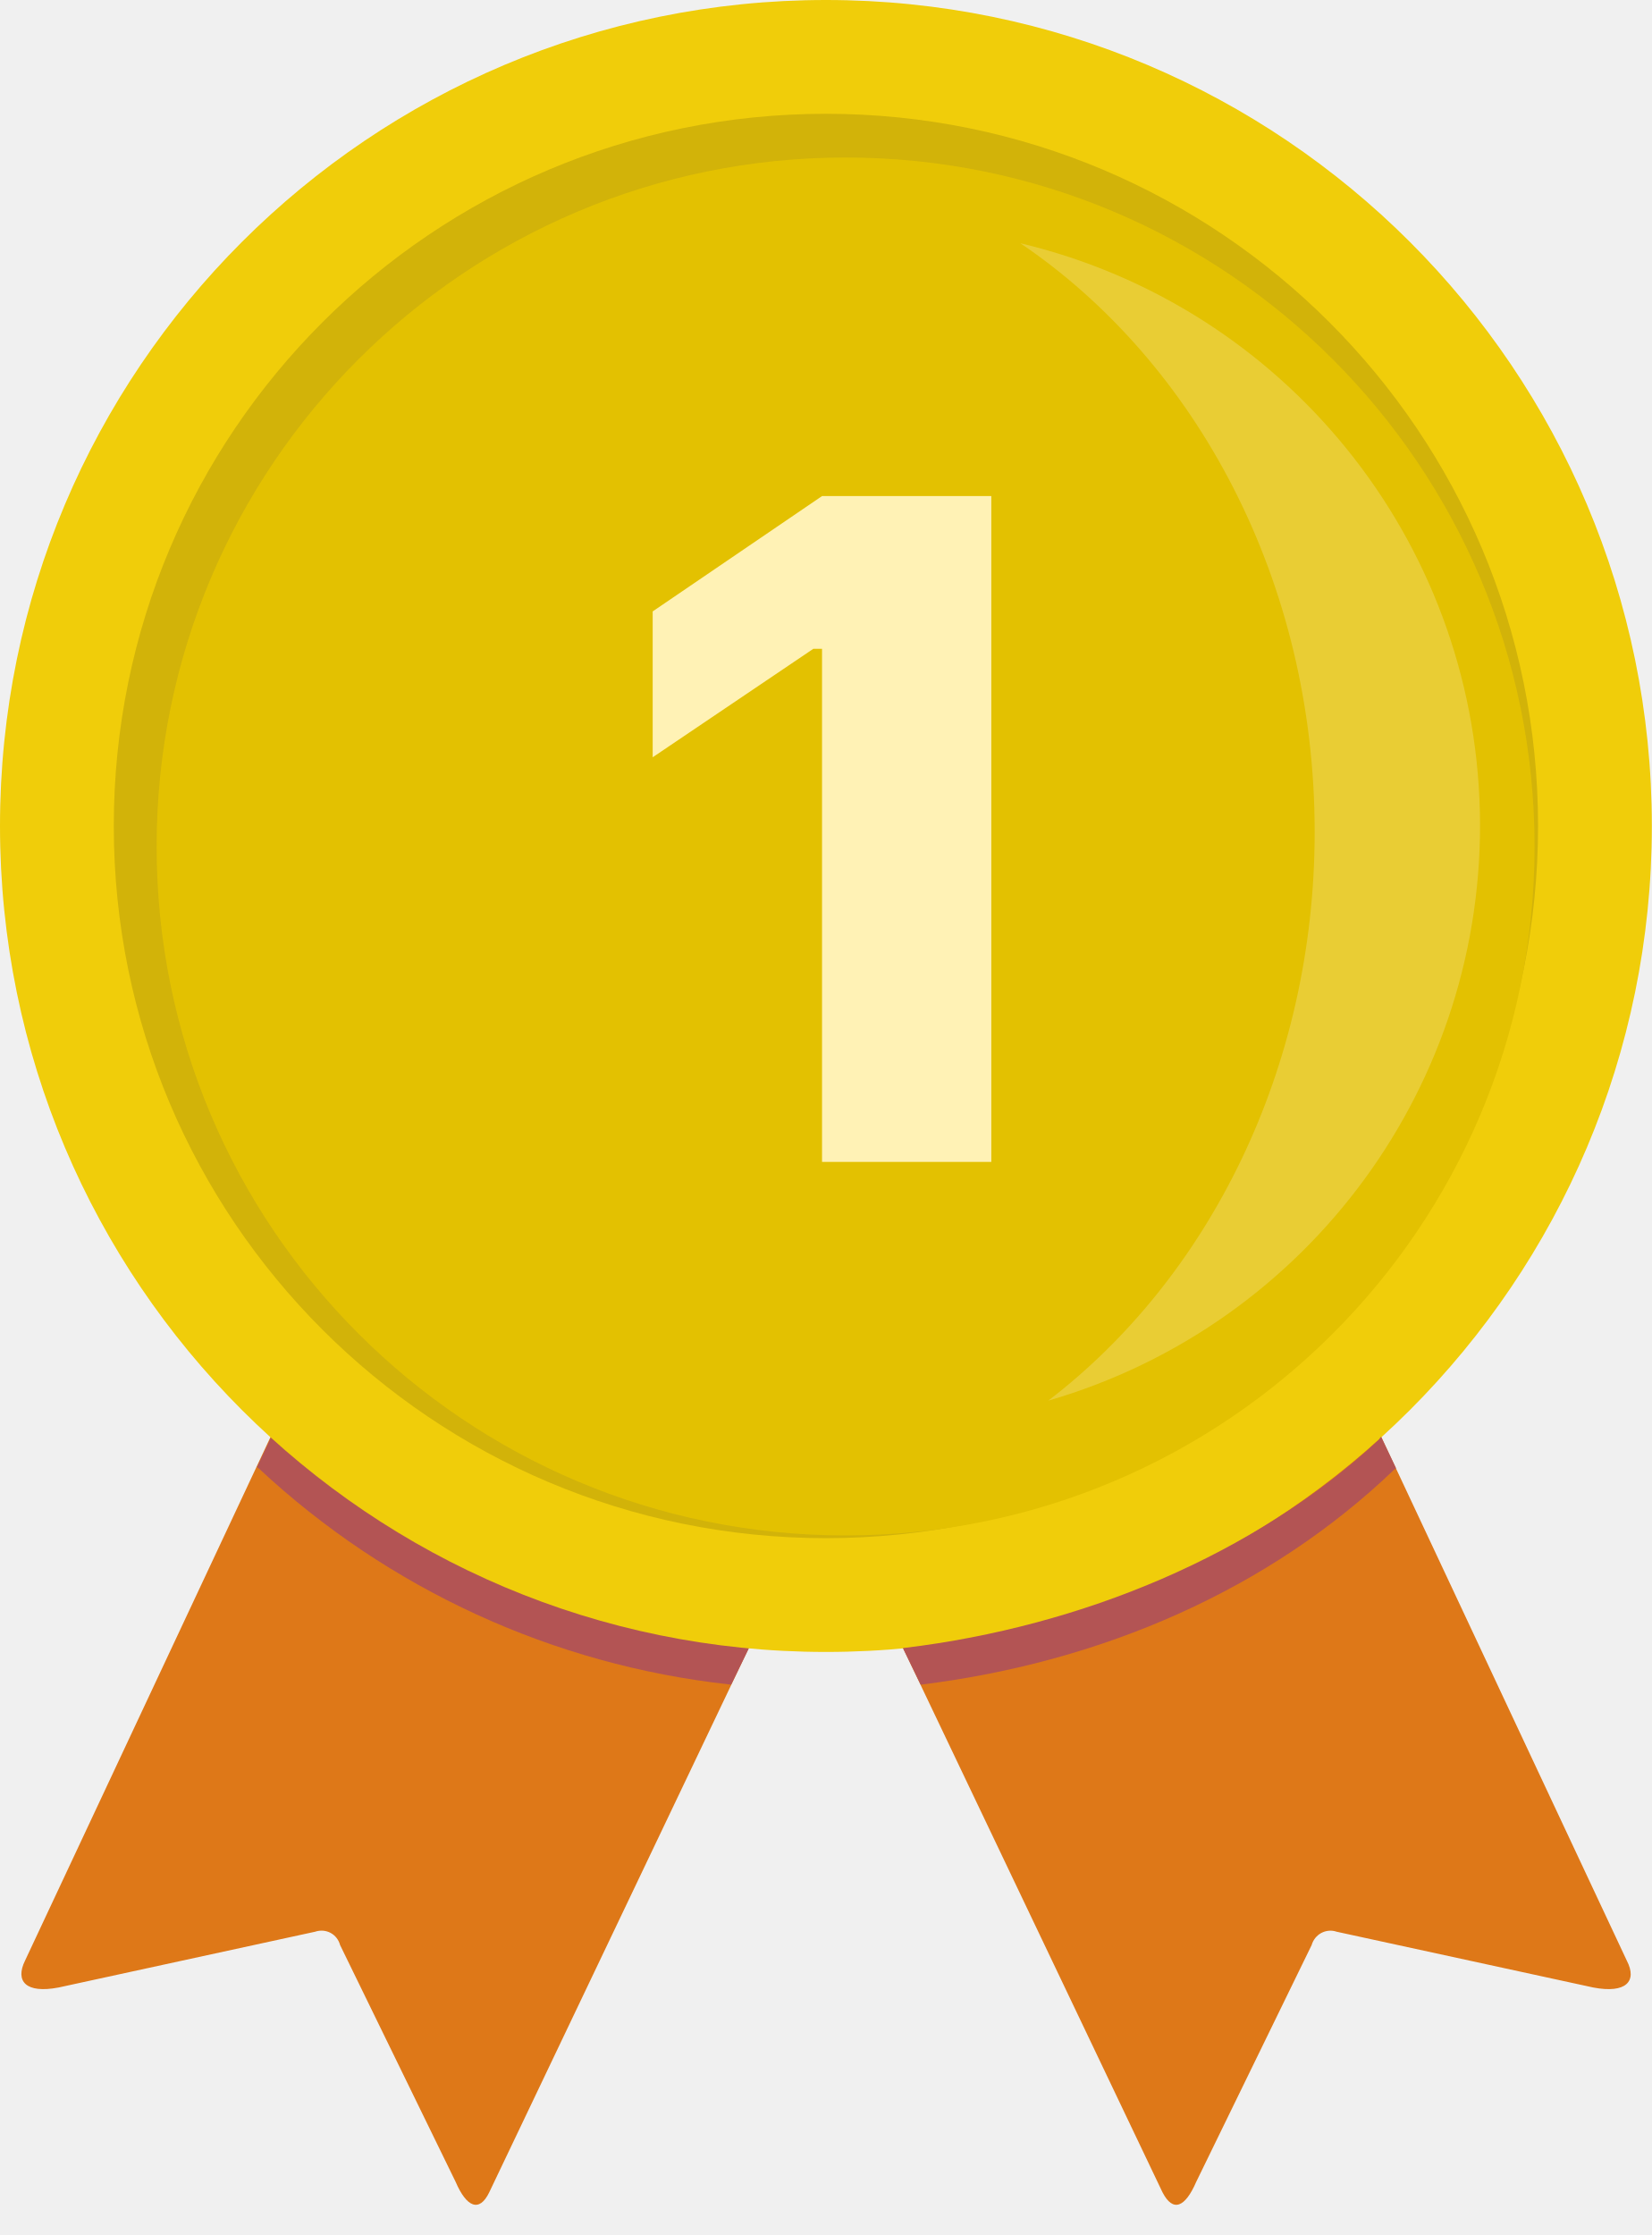
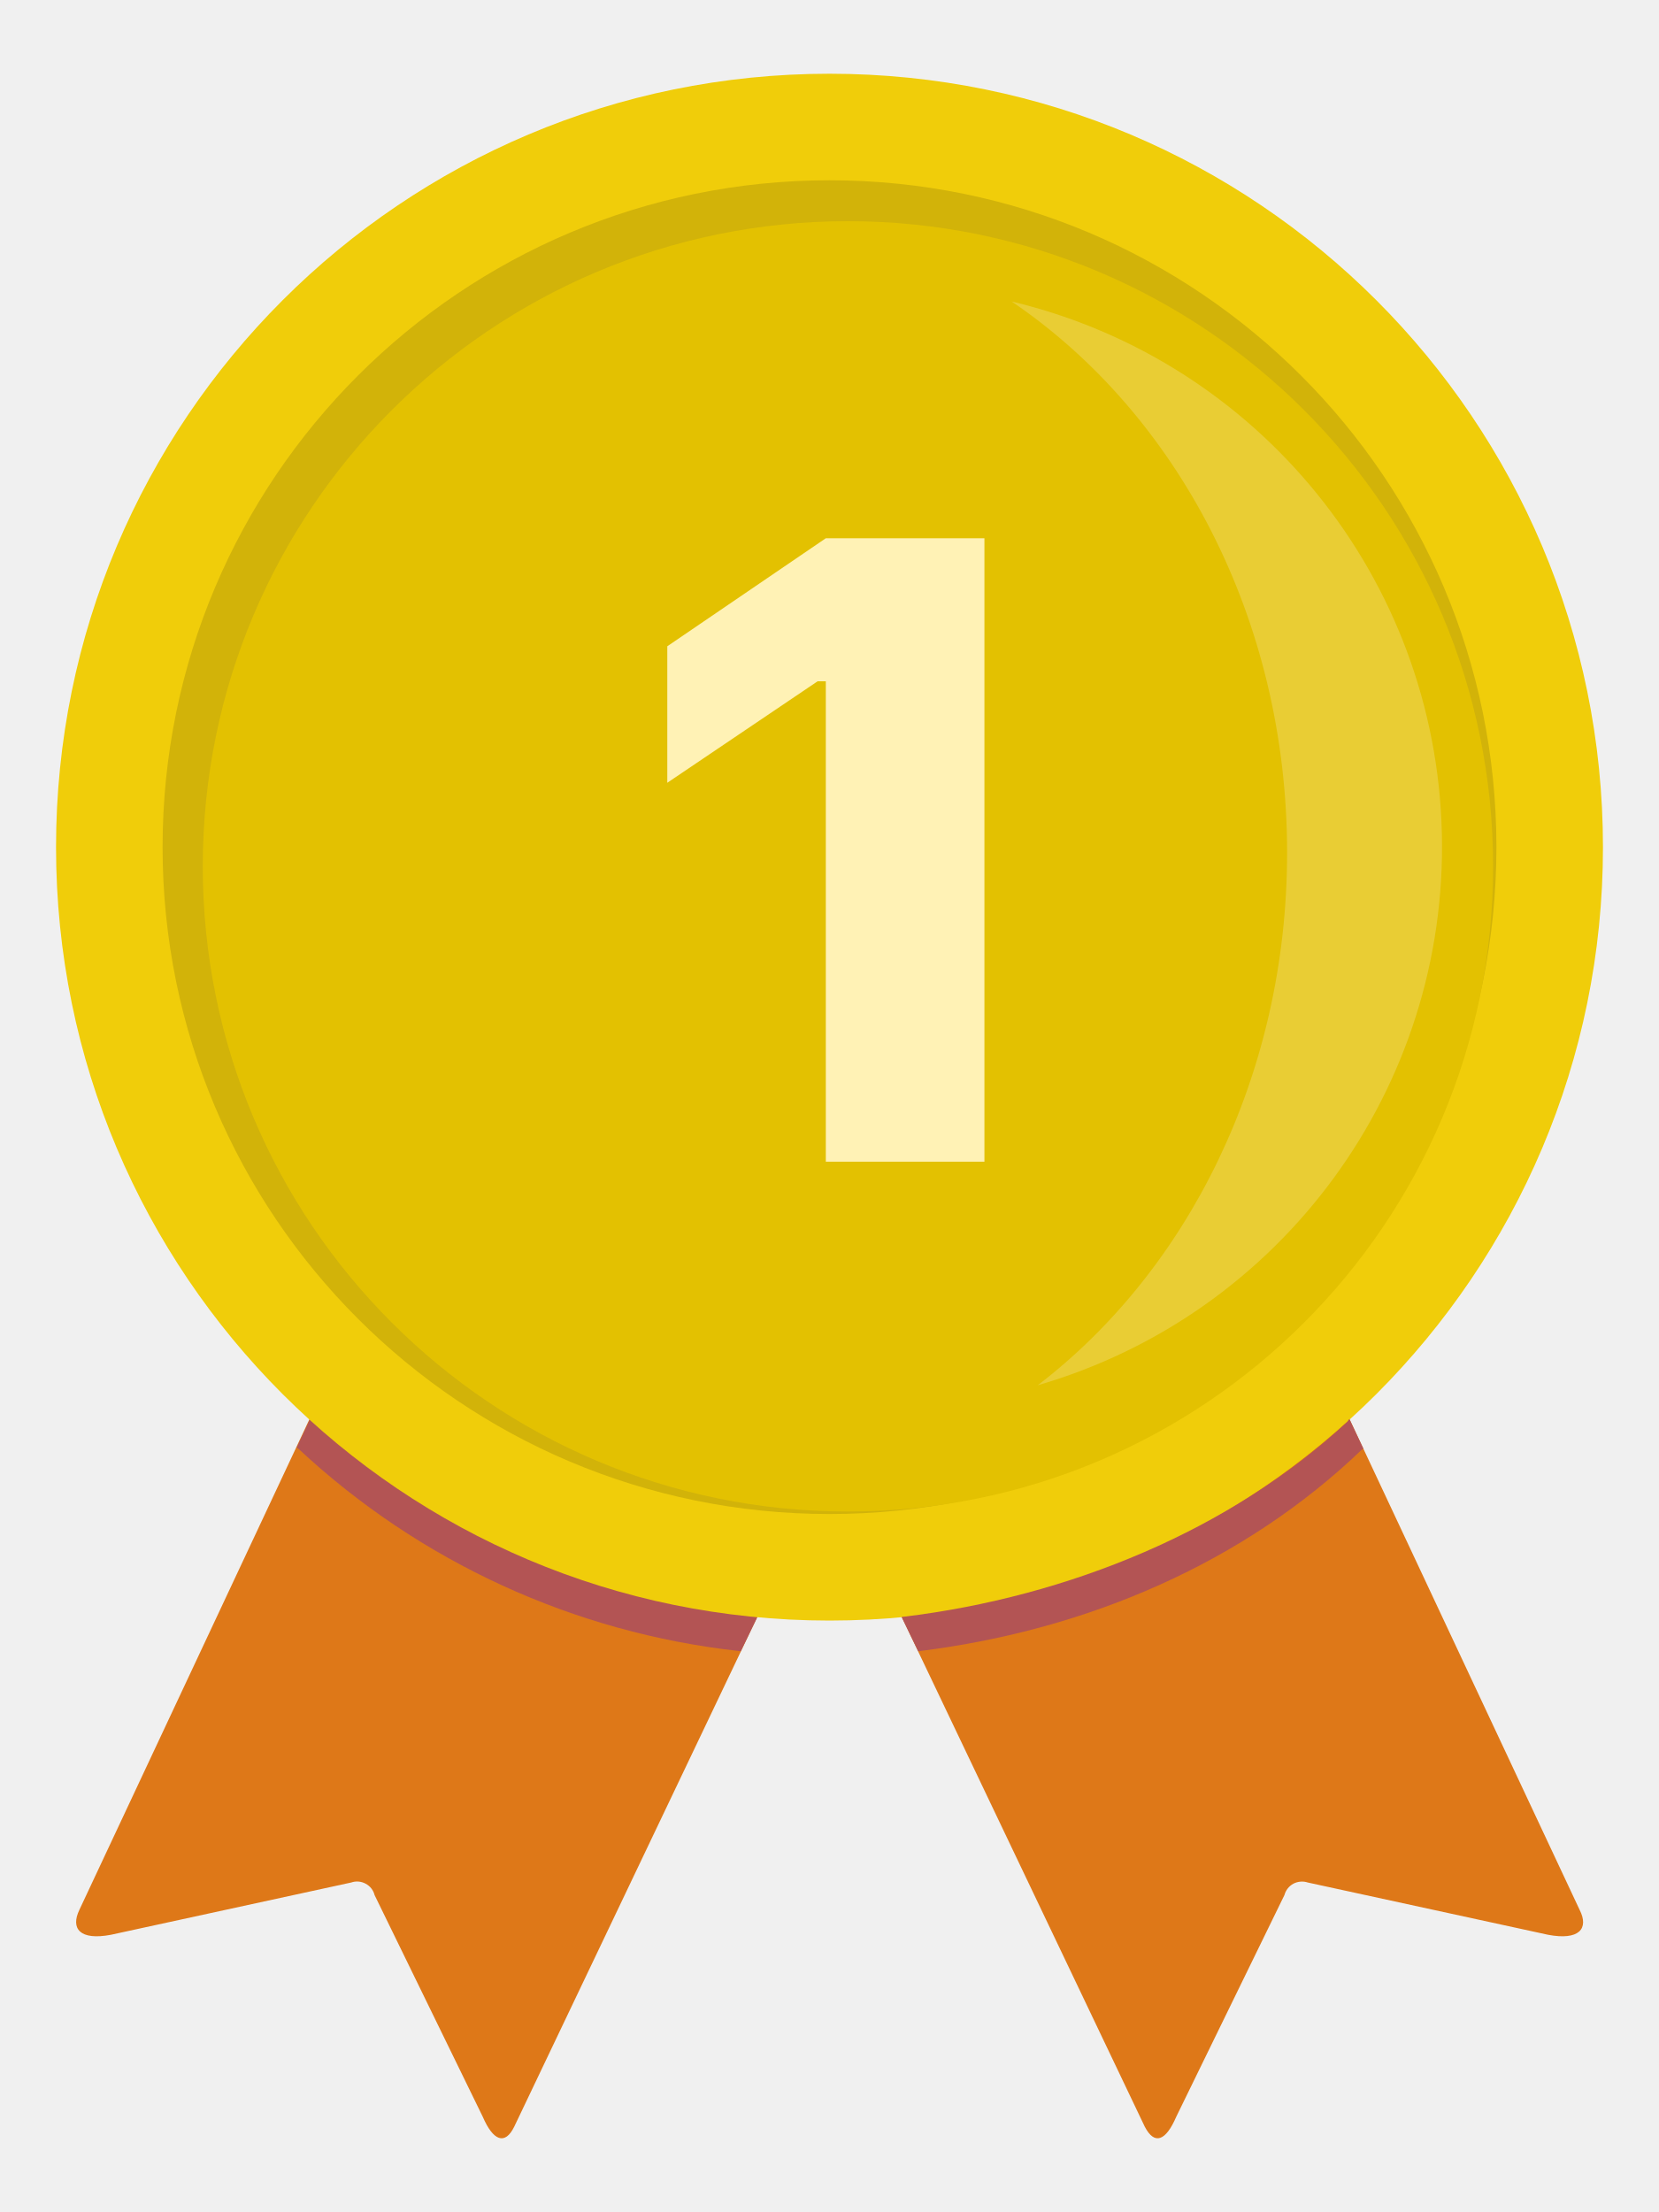
- <svg xmlns="http://www.w3.org/2000/svg" width="17" height="23" viewBox="0 0 17 23" fill="none">
-   <path d="M3.5 13.261L0.257 20.178C0.155 20.387 0.263 20.518 0.603 20.453L3.243 19.879C3.296 19.861 3.353 19.865 3.402 19.891C3.451 19.917 3.486 19.963 3.5 20.016L4.689 22.453C4.802 22.716 4.934 22.77 5.035 22.561L8.488 15.321L3.5 13.261Z" fill="#DE7818" />
-   <path d="M13.499 13.261L16.743 20.178C16.851 20.387 16.737 20.518 16.397 20.453L13.756 19.879C13.704 19.861 13.647 19.866 13.598 19.892C13.55 19.918 13.514 19.963 13.499 20.016L12.311 22.453C12.197 22.716 12.072 22.77 11.964 22.561L8.512 15.321L13.499 13.261Z" fill="#DE7818" />
-   <path d="M7.526 17.334C7.526 17.34 7.514 17.334 7.503 17.334C5.693 17.134 3.996 16.355 2.664 15.112C2.658 15.106 2.64 15.1 2.646 15.095L2.796 14.778C2.802 14.766 2.814 14.796 2.819 14.802C4.098 15.991 5.872 16.737 7.688 16.958C7.694 16.958 7.706 16.958 7.706 16.964L7.526 17.334Z" fill="#B35454" />
-   <path d="M8.5 17C13.194 17 17 13.194 17 8.5C17 3.806 13.194 0 8.5 0C3.806 0 0 3.806 0 8.5C0 13.194 3.806 17 8.5 17Z" fill="#F0CD0A" />
-   <path d="M8.5 15.829C12.548 15.829 15.829 12.548 15.829 8.5C15.829 4.452 12.548 1.171 8.5 1.171C4.452 1.171 1.171 4.452 1.171 8.5C1.171 12.548 4.452 15.829 8.5 15.829Z" fill="#D2B309" />
-   <path d="M8.702 15.801C12.618 15.801 15.793 12.627 15.793 8.711C15.793 4.795 12.618 1.621 8.702 1.621C4.787 1.621 1.612 4.795 1.612 8.711C1.612 12.627 4.787 15.801 8.702 15.801Z" fill="#E3C101" />
-   <path fill-rule="evenodd" clip-rule="evenodd" d="M8.46 11.957H10.202V5.105H8.46L6.717 6.292V7.793L8.37 6.677H8.46V11.957Z" fill="#FFF2B5" />
-   <path d="M10.501 2.503C13.221 3.152 15.163 5.552 15.23 8.348C15.297 11.144 13.473 13.634 10.788 14.414C12.436 13.153 13.53 11.003 13.53 8.56C13.53 5.979 12.311 3.727 10.501 2.503Z" fill="white" fill-opacity="0.2" />
-   <path d="M9.474 17.334C9.479 17.34 9.491 17.334 9.497 17.334C11.355 17.101 13.063 16.355 14.348 15.124C14.354 15.118 14.372 15.112 14.366 15.106L14.216 14.79C14.21 14.778 14.198 14.808 14.192 14.814C12.914 16.002 11.134 16.737 9.312 16.958C9.306 16.958 9.294 16.958 9.294 16.964L9.474 17.334Z" fill="#B35454" />
+ <svg xmlns="http://www.w3.org/2000/svg" width="18" height="24" viewBox="0 0 18 24" fill="none">
+   <path d="M4.064 13.892L0.862 20.72C0.762 20.927 0.868 21.056 1.204 20.992L3.811 20.425C3.862 20.407 3.919 20.412 3.967 20.438C4.015 20.463 4.051 20.508 4.064 20.561L5.238 22.967C5.35 23.227 5.479 23.28 5.58 23.073L8.988 15.926L4.064 13.892Z" fill="#DE7818" />
+   <path d="M13.936 13.892L17.138 20.72C17.244 20.927 17.132 21.056 16.796 20.992L14.189 20.425C14.138 20.408 14.081 20.413 14.033 20.438C13.985 20.464 13.95 20.509 13.936 20.561L12.762 22.967C12.65 23.227 12.527 23.28 12.42 23.073L9.012 15.926L13.936 13.892Z" fill="#DE7818" />
+   <path d="M8.039 17.913C8.039 17.919 8.027 17.913 8.015 17.913C6.228 17.715 4.553 16.946 3.239 15.72C3.233 15.714 3.215 15.708 3.221 15.702L3.368 15.389C3.374 15.378 3.386 15.407 3.392 15.413C4.654 16.587 6.405 17.324 8.198 17.542C8.204 17.542 8.216 17.542 8.216 17.548L8.039 17.913Z" fill="#B35454" />
+   <path d="M9 17.583C13.634 17.583 17.392 13.826 17.392 9.192C17.392 4.557 13.634 0.8 9 0.8C4.365 0.8 0.608 4.557 0.608 9.192C0.608 13.826 4.365 17.583 9 17.583Z" fill="#F0CD0A" />
+   <path d="M9 16.427C12.996 16.427 16.236 13.188 16.236 9.192C16.236 5.195 12.996 1.956 9 1.956C5.004 1.956 1.764 5.195 1.764 9.192C1.764 13.188 5.004 16.427 9 16.427Z" fill="#D2B309" />
+   <path d="M9.2 16.4C13.066 16.4 16.2 13.266 16.2 9.4C16.2 5.534 13.066 2.4 9.2 2.4C5.334 2.4 2.2 5.534 2.2 9.4C2.2 13.266 5.334 16.4 9.2 16.4Z" fill="#E3C101" />
+   <path fill-rule="evenodd" clip-rule="evenodd" d="M8.96 12.604H10.681V5.84H8.96L7.24 7.012V8.493L8.871 7.392H8.96V12.604Z" fill="#FFF2B5" />
+   <path d="M10.976 3.271C13.661 3.912 15.578 6.281 15.644 9.041C15.711 11.801 13.91 14.26 11.259 15.03C12.886 13.785 13.965 11.662 13.965 9.251C13.965 6.703 12.762 4.48 10.976 3.271Z" fill="white" fill-opacity="0.2" />
+   <path d="M9.961 17.913C9.967 17.919 9.979 17.913 9.985 17.913C11.819 17.683 13.505 16.946 14.773 15.731C14.779 15.726 14.797 15.72 14.791 15.714L14.643 15.401C14.638 15.389 14.626 15.419 14.62 15.425C13.358 16.598 11.601 17.324 9.802 17.542C9.796 17.542 9.784 17.542 9.784 17.548L9.961 17.913Z" fill="#B35454" />
</svg>
